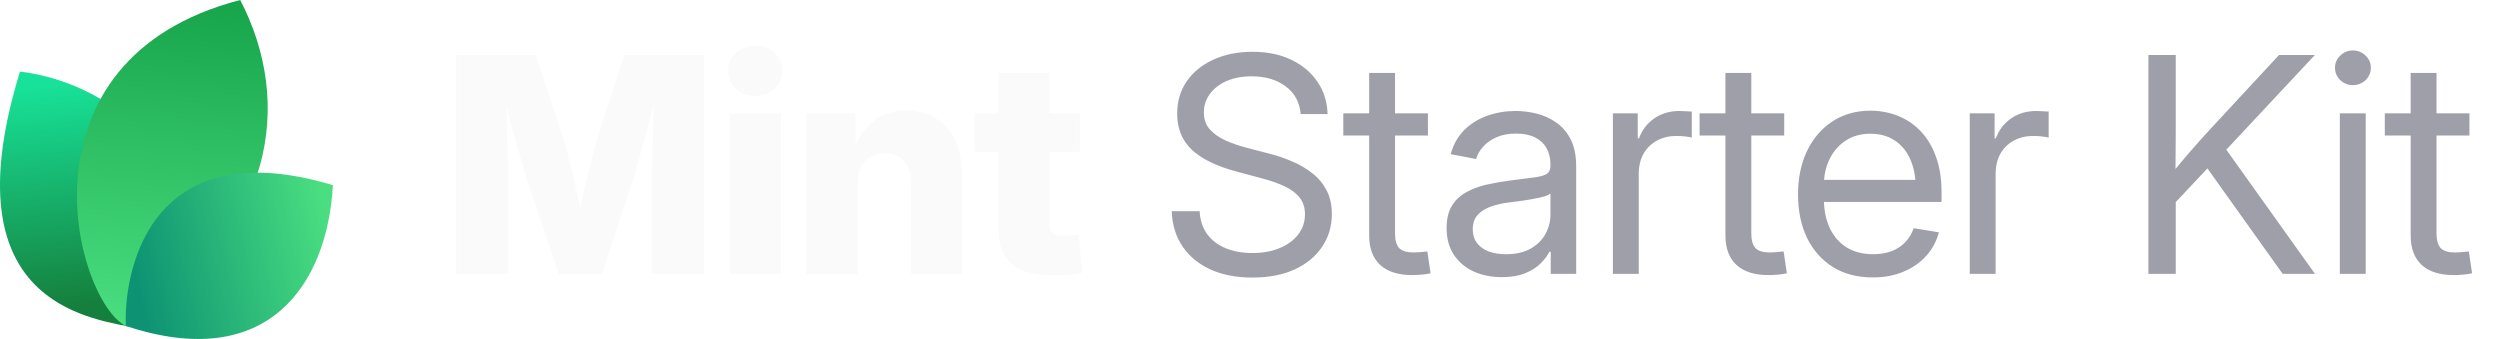
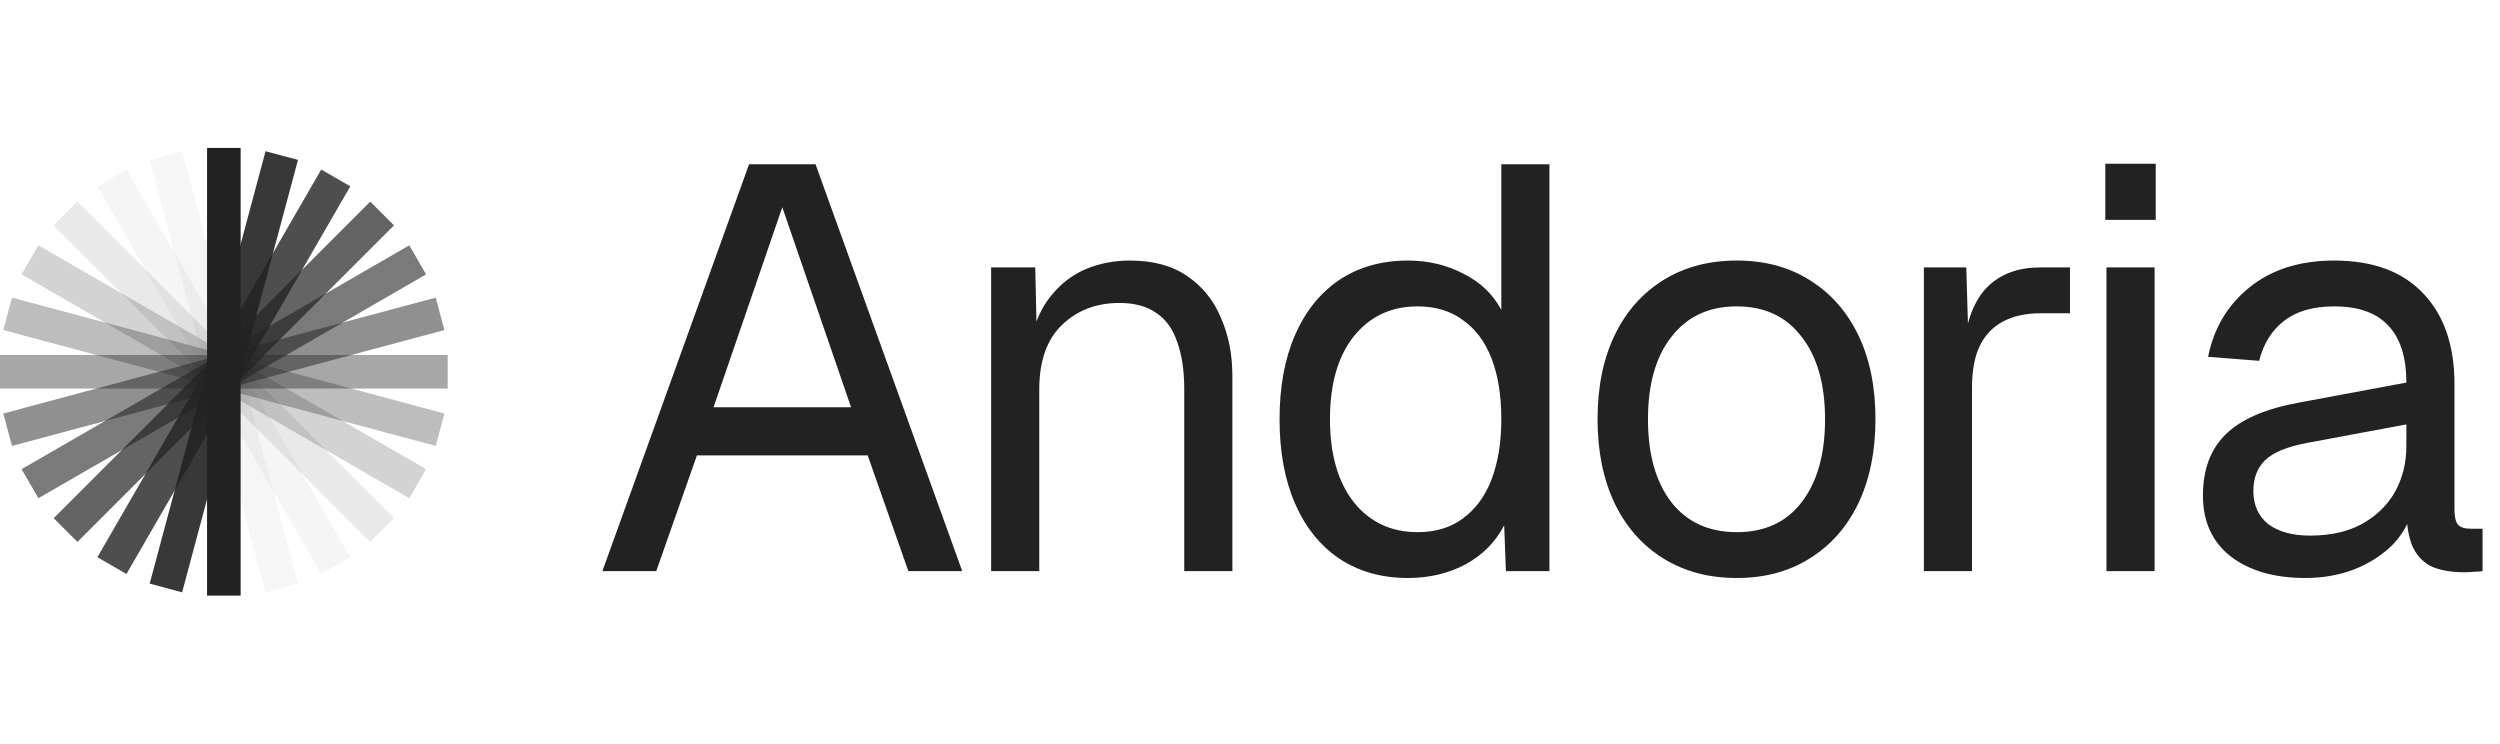
- <svg xmlns="http://www.w3.org/2000/svg" width="177" height="24" viewBox="0 0 177 24" fill="none">
-   <path d="M9.061 23.108C5.268 22.377 -3.391 20.627 1.417 5.064C9.634 6.099 16.973 14.064 9.061 23.108Z" fill="url(#paint0_linear_17557_2145)" />
-   <path d="M8.919 23.094C5.276 21.222 0.784 4.209 17.007 0C20.757 7.193 19.621 16.545 8.919 23.094Z" fill="url(#paint1_linear_17557_2145)" />
-   <path d="M8.914 23.079C8.735 19.882 10.159 9.085 23.57 13.111C23.181 20.123 18.984 26.418 8.914 23.079Z" fill="url(#paint2_linear_17557_2145)" />
-   <path d="M32.301 19.392V3.894H37.938L39.925 9.948C40.036 10.315 40.164 10.787 40.31 11.362C40.462 11.938 40.611 12.552 40.757 13.204C40.91 13.855 41.048 14.483 41.173 15.086C41.305 15.682 41.412 16.192 41.495 16.615H40.695C40.771 16.192 40.871 15.682 40.996 15.086C41.128 14.49 41.267 13.866 41.412 13.214C41.565 12.562 41.714 11.948 41.86 11.373C42.005 10.79 42.133 10.315 42.244 9.948L44.2 3.894H49.848V19.392H46.166V12.704C46.166 12.357 46.173 11.917 46.187 11.383C46.2 10.849 46.214 10.27 46.228 9.646C46.249 9.022 46.266 8.391 46.28 7.753C46.301 7.115 46.311 6.519 46.311 5.964H46.623C46.485 6.561 46.332 7.181 46.166 7.826C45.999 8.471 45.833 9.102 45.666 9.719C45.507 10.336 45.351 10.901 45.198 11.414C45.053 11.928 44.928 12.357 44.824 12.704L42.608 19.392H39.561L37.314 12.704C37.203 12.357 37.072 11.928 36.919 11.414C36.773 10.901 36.614 10.34 36.441 9.729C36.274 9.112 36.104 8.481 35.931 7.836C35.764 7.192 35.608 6.567 35.463 5.964H35.827C35.834 6.512 35.844 7.105 35.858 7.743C35.872 8.374 35.886 9.005 35.9 9.636C35.92 10.26 35.938 10.839 35.952 11.373C35.965 11.907 35.972 12.351 35.972 12.704V19.392H32.301ZM51.668 19.392V8.024H55.288V19.392H51.668ZM53.468 6.786C52.927 6.786 52.473 6.616 52.105 6.276C51.738 5.93 51.554 5.507 51.554 5.007C51.554 4.508 51.738 4.088 52.105 3.749C52.473 3.409 52.927 3.239 53.468 3.239C54.009 3.239 54.463 3.409 54.83 3.749C55.198 4.082 55.382 4.501 55.382 5.007C55.382 5.507 55.198 5.93 54.83 6.276C54.463 6.616 54.009 6.786 53.468 6.786ZM60.708 13.027V19.392H57.088V8.024H60.551L60.593 10.967H60.281C60.593 10.024 61.061 9.268 61.685 8.7C62.309 8.124 63.138 7.836 64.171 7.836C64.975 7.836 65.672 8.017 66.262 8.377C66.851 8.731 67.302 9.234 67.614 9.885C67.933 10.537 68.092 11.307 68.092 12.194V19.392H64.483V12.912C64.483 12.26 64.32 11.754 63.994 11.394C63.675 11.033 63.221 10.853 62.632 10.853C62.25 10.853 61.914 10.936 61.623 11.102C61.332 11.269 61.106 11.515 60.947 11.841C60.787 12.16 60.708 12.555 60.708 13.027ZM76.456 8.024V10.749H69.008V8.024H76.456ZM70.683 5.163H74.292V15.783C74.292 16.102 74.361 16.334 74.5 16.48C74.646 16.625 74.899 16.698 75.259 16.698C75.405 16.698 75.596 16.688 75.831 16.667C76.074 16.646 76.251 16.629 76.362 16.615L76.632 19.309C76.313 19.378 75.963 19.427 75.582 19.455C75.207 19.482 74.836 19.496 74.469 19.496C73.2 19.496 72.25 19.222 71.619 18.674C70.995 18.127 70.683 17.308 70.683 16.22V5.163Z" fill="#FAFAFA" />
-   <path d="M88.667 19.652C87.523 19.652 86.528 19.458 85.682 19.07C84.843 18.681 84.188 18.137 83.716 17.437C83.245 16.736 82.992 15.908 82.957 14.951H84.933C84.968 15.596 85.148 16.14 85.474 16.584C85.8 17.021 86.24 17.354 86.795 17.582C87.35 17.804 87.974 17.915 88.667 17.915C89.388 17.915 90.026 17.801 90.581 17.572C91.143 17.343 91.583 17.024 91.902 16.615C92.228 16.199 92.391 15.717 92.391 15.169C92.391 14.698 92.266 14.306 92.017 13.994C91.767 13.675 91.413 13.408 90.956 13.193C90.498 12.978 89.954 12.787 89.323 12.621L87.502 12.132C86.123 11.765 85.082 11.255 84.382 10.603C83.689 9.944 83.342 9.095 83.342 8.055C83.342 7.174 83.571 6.404 84.028 5.746C84.486 5.087 85.117 4.577 85.921 4.217C86.726 3.849 87.645 3.666 88.678 3.666C89.718 3.666 90.63 3.853 91.413 4.227C92.204 4.602 92.824 5.122 93.275 5.787C93.726 6.446 93.965 7.209 93.993 8.076H92.089C92.013 7.23 91.656 6.574 91.018 6.11C90.387 5.638 89.586 5.403 88.615 5.403C87.95 5.403 87.36 5.513 86.847 5.735C86.341 5.957 85.946 6.262 85.661 6.651C85.377 7.032 85.235 7.469 85.235 7.961C85.235 8.447 85.377 8.849 85.661 9.168C85.946 9.48 86.317 9.74 86.774 9.948C87.232 10.149 87.724 10.319 88.251 10.457L89.884 10.884C90.439 11.023 90.977 11.206 91.496 11.435C92.023 11.657 92.495 11.934 92.911 12.267C93.334 12.593 93.67 12.995 93.92 13.474C94.17 13.945 94.294 14.504 94.294 15.149C94.294 16.015 94.066 16.788 93.608 17.468C93.157 18.148 92.512 18.681 91.673 19.07C90.834 19.458 89.832 19.652 88.667 19.652ZM101.097 8.024V9.594H95.106V8.024H101.097ZM96.937 5.163H98.767V16.521C98.767 17 98.865 17.347 99.059 17.562C99.26 17.77 99.6 17.874 100.078 17.874C100.21 17.874 100.366 17.867 100.546 17.853C100.733 17.832 100.903 17.815 101.056 17.801L101.285 19.351C101.097 19.392 100.886 19.423 100.65 19.444C100.414 19.465 100.189 19.475 99.974 19.475C98.996 19.475 98.244 19.236 97.717 18.758C97.197 18.272 96.937 17.579 96.937 16.677V5.163ZM106.33 19.621C105.595 19.621 104.932 19.489 104.343 19.226C103.754 18.955 103.285 18.564 102.939 18.05C102.592 17.53 102.419 16.896 102.419 16.147C102.419 15.495 102.547 14.965 102.804 14.556C103.06 14.146 103.403 13.828 103.833 13.599C104.263 13.363 104.742 13.186 105.269 13.068C105.796 12.95 106.333 12.857 106.881 12.787C107.574 12.69 108.132 12.617 108.555 12.569C108.978 12.52 109.287 12.441 109.481 12.33C109.675 12.212 109.772 12.014 109.772 11.737V11.654C109.772 11.203 109.679 10.815 109.492 10.489C109.311 10.163 109.041 9.91 108.68 9.729C108.32 9.549 107.872 9.459 107.338 9.459C106.805 9.459 106.34 9.546 105.945 9.719C105.556 9.892 105.241 10.118 104.998 10.395C104.755 10.665 104.593 10.953 104.509 11.258L102.71 10.915C102.897 10.222 103.22 9.65 103.677 9.199C104.135 8.748 104.679 8.412 105.31 8.19C105.941 7.968 106.607 7.857 107.307 7.857C107.8 7.857 108.295 7.92 108.795 8.044C109.301 8.169 109.765 8.381 110.188 8.679C110.611 8.97 110.951 9.369 111.208 9.875C111.464 10.374 111.593 11.005 111.593 11.768V19.392H109.793V17.822H109.7C109.568 18.085 109.363 18.359 109.086 18.643C108.809 18.921 108.444 19.153 107.994 19.34C107.543 19.527 106.988 19.621 106.33 19.621ZM106.621 17.998C107.321 17.998 107.904 17.867 108.368 17.603C108.84 17.333 109.19 16.986 109.419 16.563C109.654 16.133 109.772 15.682 109.772 15.211V13.692C109.703 13.769 109.554 13.841 109.325 13.911C109.096 13.973 108.829 14.032 108.524 14.088C108.226 14.143 107.921 14.192 107.609 14.233C107.304 14.275 107.033 14.309 106.798 14.337C106.354 14.393 105.938 14.49 105.549 14.628C105.168 14.76 104.86 14.954 104.624 15.211C104.388 15.467 104.27 15.811 104.27 16.241C104.27 16.615 104.367 16.934 104.561 17.198C104.762 17.461 105.04 17.662 105.393 17.801C105.747 17.933 106.156 17.998 106.621 17.998ZM114.193 19.392V8.024H115.951V9.792H116.045C116.253 9.209 116.61 8.741 117.116 8.388C117.622 8.034 118.219 7.857 118.905 7.857C119.058 7.857 119.217 7.864 119.384 7.878C119.55 7.885 119.682 7.892 119.779 7.899V9.74C119.716 9.719 119.578 9.695 119.363 9.667C119.155 9.639 118.922 9.625 118.666 9.625C118.174 9.625 117.726 9.733 117.324 9.948C116.922 10.163 116.603 10.471 116.367 10.874C116.138 11.276 116.024 11.758 116.024 12.319V19.392H114.193ZM126.322 8.024V9.594H120.33V8.024H126.322ZM122.161 5.163H123.992V16.521C123.992 17 124.089 17.347 124.283 17.562C124.484 17.77 124.824 17.874 125.302 17.874C125.434 17.874 125.59 17.867 125.77 17.853C125.958 17.832 126.127 17.815 126.28 17.801L126.509 19.351C126.322 19.392 126.11 19.423 125.874 19.444C125.639 19.465 125.413 19.475 125.198 19.475C124.221 19.475 123.468 19.236 122.941 18.758C122.421 18.272 122.161 17.579 122.161 16.677V5.163ZM132.604 19.642C131.502 19.642 130.555 19.396 129.765 18.903C128.974 18.404 128.364 17.714 127.934 16.834C127.511 15.946 127.3 14.927 127.3 13.775C127.3 12.611 127.511 11.584 127.934 10.697C128.364 9.802 128.964 9.102 129.734 8.596C130.51 8.089 131.408 7.836 132.428 7.836C133.1 7.836 133.738 7.954 134.341 8.19C134.952 8.426 135.489 8.783 135.954 9.261C136.425 9.74 136.793 10.343 137.056 11.071C137.327 11.792 137.462 12.645 137.462 13.63V14.296H128.433V12.735H136.463L135.631 13.297C135.631 12.541 135.506 11.876 135.257 11.3C135.007 10.725 134.643 10.277 134.165 9.958C133.686 9.632 133.107 9.469 132.428 9.469C131.748 9.469 131.162 9.632 130.67 9.958C130.177 10.284 129.796 10.725 129.526 11.279C129.262 11.827 129.13 12.441 129.13 13.12V14.046C129.13 14.864 129.273 15.572 129.557 16.168C129.841 16.757 130.243 17.211 130.763 17.53C131.283 17.842 131.901 17.998 132.615 17.998C133.093 17.998 133.523 17.929 133.905 17.79C134.293 17.645 134.619 17.433 134.882 17.156C135.153 16.879 135.354 16.546 135.486 16.157L137.275 16.449C137.108 17.08 136.81 17.634 136.38 18.113C135.95 18.591 135.413 18.966 134.768 19.236C134.123 19.507 133.402 19.642 132.604 19.642ZM139.459 19.392V8.024H141.217V9.792H141.311C141.519 9.209 141.876 8.741 142.382 8.388C142.888 8.034 143.485 7.857 144.171 7.857C144.324 7.857 144.483 7.864 144.649 7.878C144.816 7.885 144.948 7.892 145.045 7.899V9.74C144.982 9.719 144.844 9.695 144.629 9.667C144.421 9.639 144.188 9.625 143.932 9.625C143.439 9.625 142.992 9.733 142.59 9.948C142.188 10.163 141.869 10.471 141.633 10.874C141.404 11.276 141.29 11.758 141.29 12.319V19.392H139.459ZM153.429 14.961V12.715C153.783 12.257 154.136 11.82 154.49 11.404C154.844 10.981 155.204 10.565 155.572 10.156C155.939 9.74 156.314 9.327 156.695 8.918L161.355 3.894H163.893L157.277 10.967H157.184L153.429 14.961ZM152.108 19.392V3.894H154.043V9.241L154.022 12.559L154.043 13.505V19.392H152.108ZM161.615 19.392L155.967 11.477L157.173 9.969L163.903 19.392H161.615ZM165.661 19.392V8.024H167.492V19.392H165.661ZM166.587 6.027C166.24 6.027 165.942 5.909 165.692 5.673C165.443 5.43 165.318 5.139 165.318 4.799C165.318 4.459 165.443 4.172 165.692 3.936C165.942 3.693 166.24 3.572 166.587 3.572C166.934 3.572 167.232 3.693 167.482 3.936C167.731 4.172 167.856 4.459 167.856 4.799C167.856 5.139 167.731 5.43 167.482 5.673C167.232 5.909 166.934 6.027 166.587 6.027ZM174.836 8.024V9.594H168.844V8.024H174.836ZM170.675 5.163H172.506V16.521C172.506 17 172.603 17.347 172.797 17.562C172.998 17.77 173.338 17.874 173.816 17.874C173.948 17.874 174.104 17.867 174.284 17.853C174.472 17.832 174.641 17.815 174.794 17.801L175.023 19.351C174.836 19.392 174.624 19.423 174.388 19.444C174.153 19.465 173.927 19.475 173.712 19.475C172.735 19.475 171.982 19.236 171.455 18.758C170.935 18.272 170.675 17.579 170.675 16.677V5.163Z" fill="#9F9FA9" />
-   <defs>
-     <linearGradient id="paint0_linear_17557_2145" x1="3.776" y1="5.916" x2="5.232" y2="21.559" gradientUnits="userSpaceOnUse">
-       <stop stop-color="#18E299" />
-       <stop offset="1" stop-color="#15803D" />
-     </linearGradient>
-     <linearGradient id="paint1_linear_17557_2145" x1="12.171" y1="-0.718" x2="10.19" y2="22.983" gradientUnits="userSpaceOnUse">
-       <stop stop-color="#16A34A" />
-       <stop offset="1" stop-color="#4ADE80" />
-     </linearGradient>
-     <linearGradient id="paint2_linear_17557_2145" x1="23.133" y1="15.353" x2="9.338" y2="18.52" gradientUnits="userSpaceOnUse">
-       <stop stop-color="#4ADE80" />
-       <stop offset="1" stop-color="#0D9373" />
-     </linearGradient>
-   </defs>
+ <svg xmlns="http://www.w3.org/2000/svg" width="232" height="69" viewBox="0 0 232 69" fill="none">
+   <rect width="3.116" height="41.544" transform="matrix(1 0 0 -1 19.2145 55.2727)" fill="#222222" />
+   <rect opacity="0.9" width="3.116" height="41.544" transform="matrix(0.965926 0.258819 0.258819 -0.965926 13.8907 54.1611)" fill="#222222" />
+   <rect opacity="0.8" width="3.116" height="41.544" transform="matrix(0.866025 0.5 0.5 -0.866025 9.03674 51.7104)" fill="#222222" />
+   <rect opacity="0.7" width="3.116" height="41.544" transform="matrix(0.707107 0.707107 0.707107 -0.707107 4.98229 48.0866)" fill="#222222" />
+   <rect opacity="0.6" width="3.116" height="41.544" transform="matrix(0.5 0.866025 0.866025 -0.5 2.00426 43.5371)" fill="#222222" />
+   <rect opacity="0.5" width="3.116" height="41.544" transform="matrix(0.258819 0.965926 0.965926 -0.258819 0.304886 38.3715)" fill="#222222" />
+   <rect opacity="0.4" width="3.116" height="41.544" transform="matrix(-4.37114e-08 1 1 4.37114e-08 7.62939e-06 32.9422)" fill="#222222" />
+   <rect opacity="0.3" width="3.116" height="41.544" transform="matrix(-0.258819 0.965926 0.965926 0.258819 1.11111 27.6192)" fill="#222222" />
+   <rect opacity="0.2" width="3.116" height="41.544" transform="matrix(-0.5 0.866025 0.866025 0.5 3.56184 22.7648)" fill="#222222" />
+   <rect opacity="0.1" width="3.116" height="41.544" transform="matrix(-0.707107 0.707107 0.707107 0.707107 7.18563 18.7104)" fill="#222222" />
+   <rect opacity="0.05" width="3.116" height="41.544" transform="matrix(-0.866025 0.5 0.5 0.866025 11.7352 15.7322)" fill="#222222" />
+   <rect opacity="0.04" width="3.116" height="41.544" transform="matrix(-0.965926 0.258819 0.258819 0.965926 16.9006 14.0329)" fill="#222222" />
+   <path d="M55.901 53L69.514 15.245H75.682L89.295 53H84.297L80.521 42.258H64.675L60.9 53H55.901ZM66.217 37.792H78.979L72.598 19.233L66.217 37.792ZM91.977 53V24.817H96.072L96.231 31.996L95.7 31.517C96.054 29.851 96.674 28.486 97.561 27.422C98.447 26.323 99.511 25.508 100.751 24.976C102.028 24.445 103.392 24.179 104.846 24.179C107.008 24.179 108.781 24.657 110.163 25.614C111.581 26.572 112.627 27.866 113.301 29.496C114.01 31.092 114.364 32.882 114.364 34.867V53H109.898V36.143C109.898 34.406 109.685 32.953 109.259 31.783C108.869 30.578 108.231 29.674 107.345 29.071C106.459 28.433 105.307 28.114 103.889 28.114C101.726 28.114 99.936 28.805 98.518 30.188C97.135 31.535 96.444 33.52 96.444 36.143V53H91.977ZM130.654 53.638C128.208 53.638 126.081 53.035 124.273 51.83C122.5 50.625 121.135 48.923 120.178 46.725C119.221 44.527 118.743 41.922 118.743 38.908C118.743 35.895 119.221 33.289 120.178 31.092C121.135 28.894 122.5 27.192 124.273 25.987C126.081 24.781 128.208 24.179 130.654 24.179C132.533 24.179 134.252 24.586 135.812 25.402C137.372 26.182 138.542 27.298 139.322 28.752V15.245H143.788V53H139.747L139.587 48.746C138.808 50.27 137.62 51.476 136.025 52.362C134.429 53.213 132.639 53.638 130.654 53.638ZM131.558 49.384C133.224 49.384 134.624 48.959 135.759 48.108C136.929 47.257 137.815 46.052 138.418 44.492C139.02 42.897 139.322 41.035 139.322 38.908C139.322 36.711 139.02 34.832 138.418 33.272C137.815 31.712 136.929 30.524 135.759 29.709C134.624 28.858 133.224 28.433 131.558 28.433C129.076 28.433 127.091 29.372 125.602 31.251C124.149 33.095 123.422 35.647 123.422 38.908C123.422 42.134 124.149 44.687 125.602 46.566C127.091 48.445 129.076 49.384 131.558 49.384ZM161.175 53.638C158.587 53.638 156.318 53.035 154.368 51.83C152.418 50.625 150.912 48.923 149.848 46.725C148.785 44.492 148.253 41.886 148.253 38.908C148.253 35.895 148.785 33.289 149.848 31.092C150.912 28.894 152.418 27.192 154.368 25.987C156.318 24.781 158.587 24.179 161.175 24.179C163.763 24.179 166.014 24.781 167.928 25.987C169.878 27.192 171.384 28.894 172.448 31.092C173.511 33.289 174.043 35.895 174.043 38.908C174.043 41.886 173.511 44.492 172.448 46.725C171.384 48.923 169.878 50.625 167.928 51.83C166.014 53.035 163.763 53.638 161.175 53.638ZM161.175 49.384C163.763 49.384 165.766 48.462 167.184 46.619C168.637 44.74 169.364 42.17 169.364 38.908C169.364 35.647 168.637 33.095 167.184 31.251C165.766 29.372 163.763 28.433 161.175 28.433C158.587 28.433 156.566 29.372 155.113 31.251C153.659 33.095 152.932 35.647 152.932 38.908C152.932 42.17 153.659 44.74 155.113 46.619C156.566 48.462 158.587 49.384 161.175 49.384ZM178.535 53V24.817H182.47L182.683 31.942L182.258 31.783C182.612 29.372 183.374 27.617 184.544 26.518C185.749 25.384 187.345 24.817 189.33 24.817H192.095V29.071H189.383C187.965 29.071 186.778 29.337 185.82 29.869C184.899 30.365 184.19 31.127 183.693 32.155C183.233 33.148 183.002 34.424 183.002 35.984V53H178.535ZM195.479 53V24.817H199.946V53H195.479ZM195.372 20.403V15.192H200.052V20.403H195.372ZM213.951 53.638C211.044 53.638 208.722 52.965 206.985 51.617C205.283 50.27 204.432 48.391 204.432 45.981C204.432 43.57 205.141 41.674 206.559 40.291C207.977 38.908 210.228 37.934 213.313 37.366L223.31 35.505C223.31 33.13 222.742 31.358 221.608 30.188C220.509 29.018 218.843 28.433 216.61 28.433C214.66 28.433 213.118 28.876 211.983 29.762C210.849 30.613 210.069 31.854 209.644 33.484L204.911 33.112C205.443 30.453 206.719 28.309 208.74 26.678C210.796 25.012 213.419 24.179 216.61 24.179C220.225 24.179 222.991 25.207 224.905 27.263C226.819 29.284 227.776 32.084 227.776 35.665V47.31C227.776 47.948 227.883 48.409 228.095 48.693C228.344 48.941 228.734 49.065 229.265 49.065H230.382V53C230.24 53.035 230.01 53.053 229.691 53.053C229.372 53.089 229.035 53.106 228.68 53.106C227.404 53.106 226.358 52.911 225.543 52.521C224.763 52.096 224.196 51.458 223.841 50.607C223.487 49.721 223.31 48.569 223.31 47.151L223.841 47.257C223.593 48.462 222.991 49.561 222.033 50.554C221.076 51.511 219.889 52.273 218.471 52.84C217.053 53.372 215.546 53.638 213.951 53.638ZM214.376 49.703C216.255 49.703 217.85 49.349 219.162 48.64C220.509 47.895 221.537 46.903 222.246 45.662C222.955 44.386 223.31 42.968 223.31 41.408V39.387L214.163 41.089C212.249 41.443 210.92 41.993 210.175 42.737C209.466 43.446 209.112 44.386 209.112 45.555C209.112 46.867 209.573 47.895 210.494 48.64C211.451 49.349 212.745 49.703 214.376 49.703Z" fill="#222222" />
</svg>
